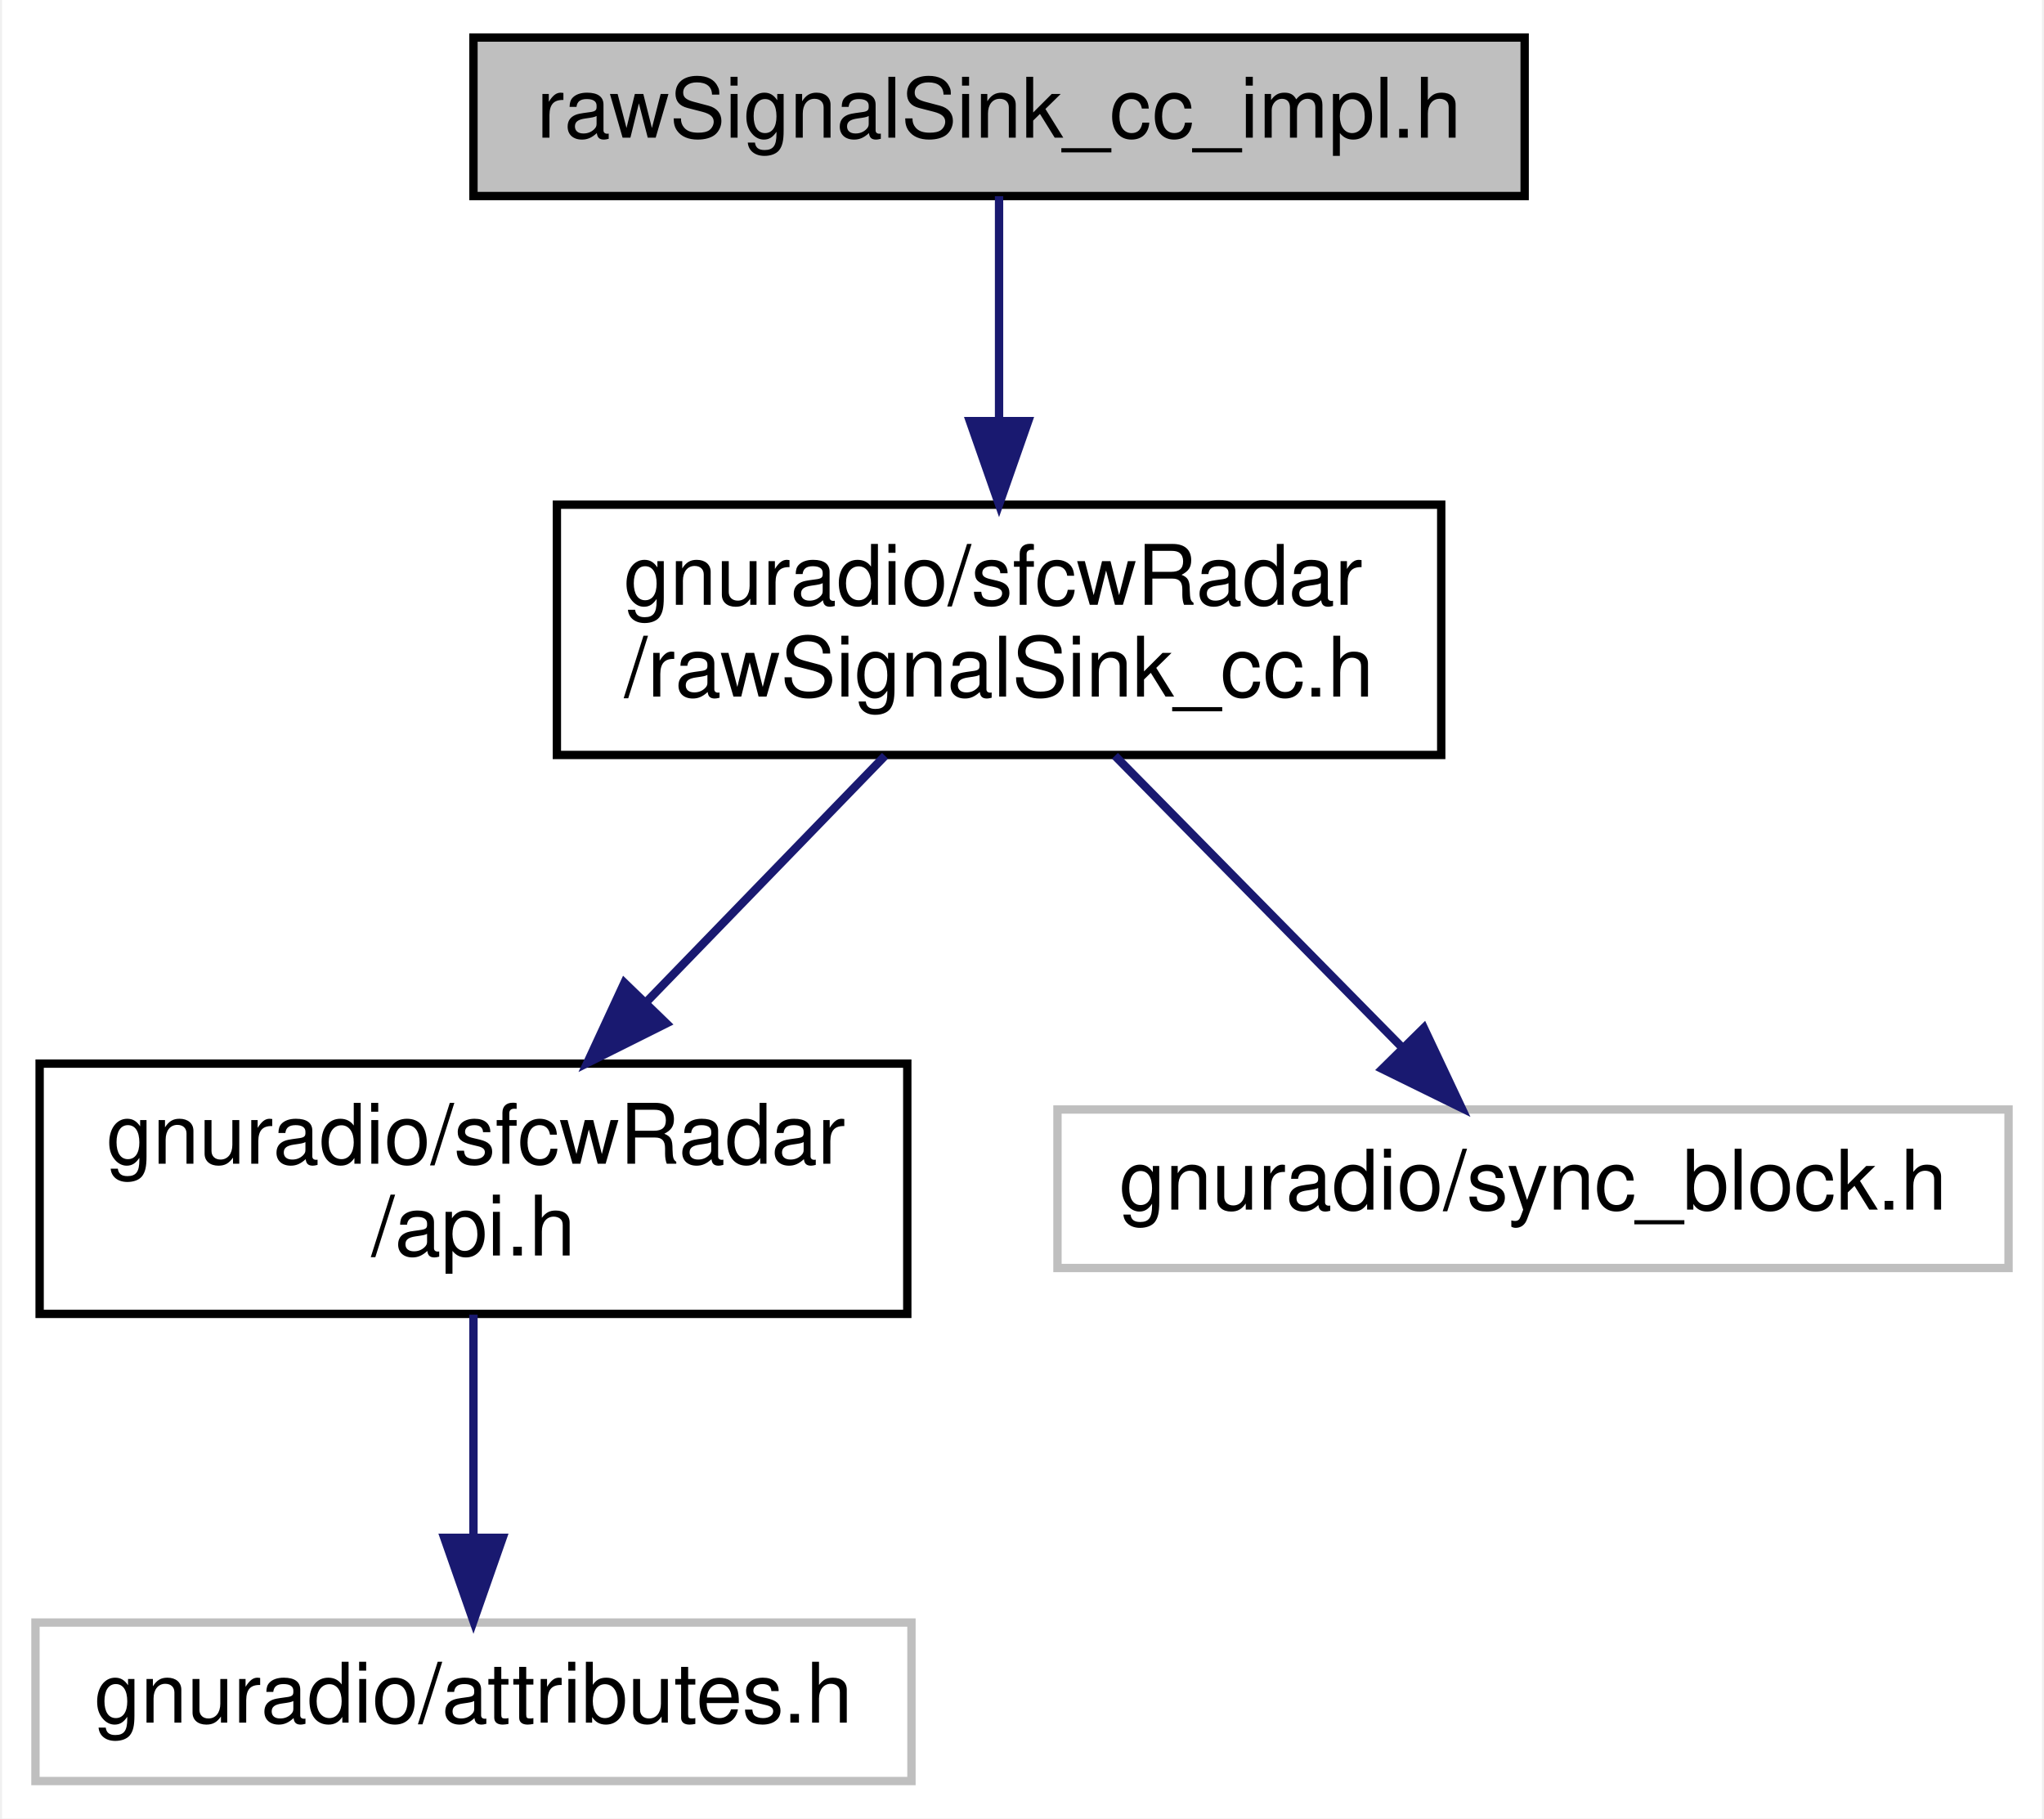
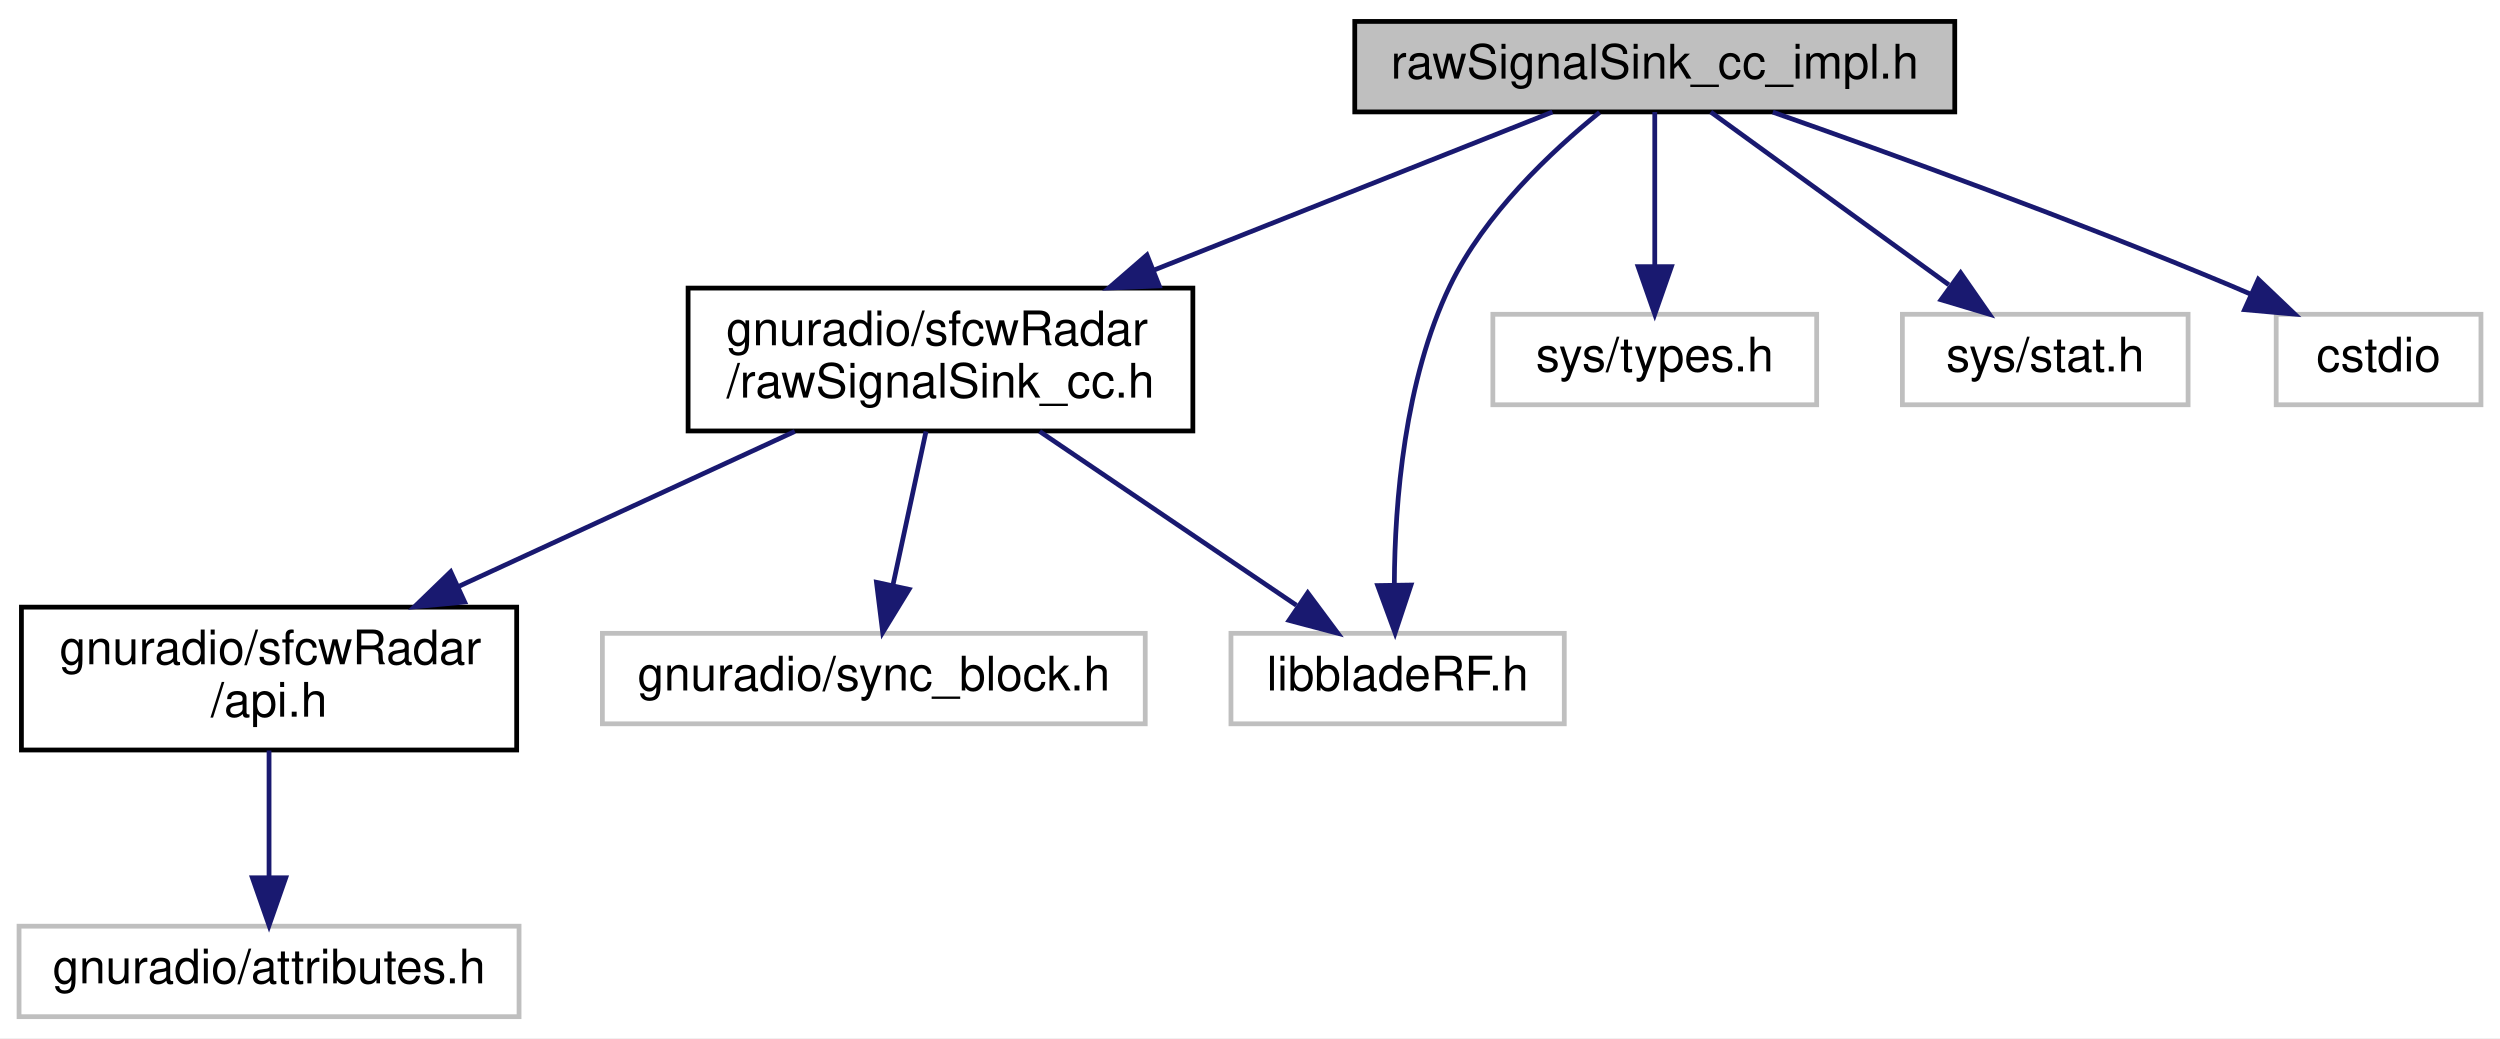
- <svg xmlns="http://www.w3.org/2000/svg" xmlns:xlink="http://www.w3.org/1999/xlink" width="245pt" height="218pt" viewBox="0.00 0.00 244.50 218.00">
+ <svg xmlns="http://www.w3.org/2000/svg" xmlns:xlink="http://www.w3.org/1999/xlink" width="525pt" height="218pt" viewBox="0.00 0.00 525.00 218.00">
  <g id="graph0" class="graph" transform="scale(1 1) rotate(0) translate(4 214)">
-     <polygon fill="white" stroke="transparent" points="-4,4 -4,-214 240.5,-214 240.5,4 -4,4" />
+     <polygon fill="white" stroke="transparent" points="-4,4 -4,-214 521,-214 521,4 -4,4" />
    <g id="node1" class="node">
      <g id="a_node1">
        <a xlink:title=" ">
-           <polygon fill="#bfbfbf" stroke="black" points="52.5,-190.5 52.5,-209.5 178.5,-209.5 178.5,-190.5 52.5,-190.5" />
-           <text text-anchor="middle" x="115.5" y="-197.5" font-family="Helvetica,sans-Serif" font-size="10.00">rawSignalSink_cc_impl.h</text>
+           <polygon fill="#bfbfbf" stroke="black" points="280.5,-190.5 280.5,-209.5 406.5,-209.5 406.5,-190.5 280.5,-190.5" />
+           <text text-anchor="middle" x="343.5" y="-197.5" font-family="Helvetica,sans-Serif" font-size="10.00">rawSignalSink_cc_impl.h</text>
        </a>
      </g>
    </g>
    <g id="node2" class="node">
      <g id="a_node2">
        <a xlink:href="rawSignalSink__cc_8h.html" target="_top" xlink:title=" ">
-           <polygon fill="white" stroke="black" points="62.5,-123.5 62.5,-153.5 168.5,-153.5 168.5,-123.5 62.5,-123.5" />
-           <text text-anchor="start" x="70.5" y="-141.5" font-family="Helvetica,sans-Serif" font-size="10.00">gnuradio/sfcwRadar</text>
-           <text text-anchor="middle" x="115.5" y="-130.5" font-family="Helvetica,sans-Serif" font-size="10.00">/rawSignalSink_cc.h</text>
+           <polygon fill="white" stroke="black" points="140.5,-123.5 140.5,-153.5 246.5,-153.5 246.5,-123.5 140.5,-123.5" />
+           <text text-anchor="start" x="148.5" y="-141.5" font-family="Helvetica,sans-Serif" font-size="10.00">gnuradio/sfcwRadar</text>
+           <text text-anchor="middle" x="193.5" y="-130.5" font-family="Helvetica,sans-Serif" font-size="10.00">/rawSignalSink_cc.h</text>
        </a>
      </g>
    </g>
    <g id="edge1" class="edge">
-       <path fill="none" stroke="midnightblue" d="M115.5,-190.48C115.5,-183.47 115.5,-173.19 115.5,-163.7" />
-       <polygon fill="midnightblue" stroke="midnightblue" points="119,-163.52 115.5,-153.52 112,-163.52 119,-163.52" />
+       <path fill="none" stroke="midnightblue" d="M322.01,-190.48C300.27,-181.85 266.01,-168.26 238.34,-157.29" />
+       <polygon fill="midnightblue" stroke="midnightblue" points="239.44,-153.96 228.85,-153.52 236.86,-160.46 239.44,-153.96" />
+     </g>
+     <g id="node6" class="node">
+       <g id="a_node6">
+         <a xlink:title=" ">
+           <polygon fill="white" stroke="#bfbfbf" points="254.5,-62 254.5,-81 324.5,-81 324.5,-62 254.5,-62" />
+           <text text-anchor="middle" x="289.5" y="-69" font-family="Helvetica,sans-Serif" font-size="10.00">libbladeRF.h</text>
+         </a>
+       </g>
+     </g>
+     <g id="edge6" class="edge">
+       <path fill="none" stroke="midnightblue" d="M331.9,-190.4C321.81,-182.23 307.71,-169 300.5,-154 290.94,-134.14 288.91,-108.59 288.81,-91.44" />
+       <polygon fill="midnightblue" stroke="midnightblue" points="292.31,-91.14 288.97,-81.08 285.31,-91.03 292.31,-91.14" />
+     </g>
+     <g id="node7" class="node">
+       <g id="a_node7">
+         <a xlink:title=" ">
+           <polygon fill="white" stroke="#bfbfbf" points="309.5,-129 309.5,-148 377.5,-148 377.5,-129 309.5,-129" />
+           <text text-anchor="middle" x="343.5" y="-136" font-family="Helvetica,sans-Serif" font-size="10.00">sys/types.h</text>
+         </a>
+       </g>
+     </g>
+     <g id="edge7" class="edge">
+       <path fill="none" stroke="midnightblue" d="M343.5,-190.48C343.5,-182.08 343.5,-168.98 343.5,-158.16" />
+       <polygon fill="midnightblue" stroke="midnightblue" points="347,-158.01 343.5,-148.01 340,-158.01 347,-158.01" />
+     </g>
+     <g id="node8" class="node">
+       <g id="a_node8">
+         <a xlink:title=" ">
+           <polygon fill="white" stroke="#bfbfbf" points="395.5,-129 395.5,-148 455.5,-148 455.5,-129 395.5,-129" />
+           <text text-anchor="middle" x="425.5" y="-136" font-family="Helvetica,sans-Serif" font-size="10.00">sys/stat.h</text>
+         </a>
+       </g>
+     </g>
+     <g id="edge8" class="edge">
+       <path fill="none" stroke="midnightblue" d="M355.25,-190.48C368.28,-181.02 389.54,-165.6 405.26,-154.19" />
+       <polygon fill="midnightblue" stroke="midnightblue" points="407.73,-156.71 413.77,-148.01 403.62,-151.05 407.73,-156.71" />
+     </g>
+     <g id="node9" class="node">
+       <g id="a_node9">
+         <a xlink:title=" ">
+           <polygon fill="white" stroke="#bfbfbf" points="474,-129 474,-148 517,-148 517,-129 474,-129" />
+           <text text-anchor="middle" x="495.5" y="-136" font-family="Helvetica,sans-Serif" font-size="10.00">cstdio</text>
+         </a>
+       </g>
+     </g>
+     <g id="edge9" class="edge">
+       <path fill="none" stroke="midnightblue" d="M368.29,-190.45C392.92,-181.8 431.63,-167.77 464.5,-154 465.87,-153.43 467.27,-152.83 468.68,-152.21" />
+       <polygon fill="midnightblue" stroke="midnightblue" points="470.24,-155.34 477.91,-148.03 467.35,-148.97 470.24,-155.34" />
    </g>
    <g id="node3" class="node">
      <g id="a_node3">
        <a xlink:href="api_8h.html" target="_top" xlink:title=" ">
          <polygon fill="white" stroke="black" points="0.5,-56.5 0.5,-86.5 104.5,-86.5 104.5,-56.5 0.5,-56.5" />
          <text text-anchor="start" x="8.5" y="-74.5" font-family="Helvetica,sans-Serif" font-size="10.00">gnuradio/sfcwRadar</text>
          <text text-anchor="middle" x="52.5" y="-63.5" font-family="Helvetica,sans-Serif" font-size="10.00">/api.h</text>
        </a>
      </g>
    </g>
    <g id="edge2" class="edge">
-       <path fill="none" stroke="midnightblue" d="M101.83,-123.4C93.49,-114.79 82.67,-103.63 73.28,-93.94" />
-       <polygon fill="midnightblue" stroke="midnightblue" points="75.62,-91.32 66.14,-86.58 70.59,-96.19 75.62,-91.32" />
+       <path fill="none" stroke="midnightblue" d="M162.91,-123.4C142.21,-113.86 114.68,-101.16 92.28,-90.84" />
+       <polygon fill="midnightblue" stroke="midnightblue" points="93.58,-87.58 83.04,-86.58 90.65,-93.94 93.58,-87.58" />
    </g>
    <g id="node5" class="node">
      <g id="a_node5">
        <a xlink:title=" ">
          <polygon fill="white" stroke="#bfbfbf" points="122.5,-62 122.5,-81 236.5,-81 236.5,-62 122.5,-62" />
          <text text-anchor="middle" x="179.5" y="-69" font-family="Helvetica,sans-Serif" font-size="10.00">gnuradio/sync_block.h</text>
        </a>
      </g>
    </g>
    <g id="edge4" class="edge">
-       <path fill="none" stroke="midnightblue" d="M129.39,-123.4C139.46,-113.16 153.12,-99.3 163.63,-88.62" />
-       <polygon fill="midnightblue" stroke="midnightblue" points="166.42,-90.78 170.94,-81.19 161.43,-85.86 166.42,-90.78" />
+       <path fill="none" stroke="midnightblue" d="M190.46,-123.4C188.43,-113.96 185.74,-101.45 183.53,-91.19" />
+       <polygon fill="midnightblue" stroke="midnightblue" points="186.9,-90.23 181.37,-81.19 180.06,-91.71 186.9,-90.23" />
+     </g>
+     <g id="edge5" class="edge">
+       <path fill="none" stroke="midnightblue" d="M214.33,-123.4C230.28,-112.6 252.2,-97.76 268.25,-86.89" />
+       <polygon fill="midnightblue" stroke="midnightblue" points="270.62,-89.51 276.94,-81.01 266.69,-83.72 270.62,-89.51" />
    </g>
    <g id="node4" class="node">
      <g id="a_node4">
        <a xlink:title=" ">
          <polygon fill="white" stroke="#bfbfbf" points="0,-0.5 0,-19.5 105,-19.5 105,-0.5 0,-0.5" />
          <text text-anchor="middle" x="52.5" y="-7.5" font-family="Helvetica,sans-Serif" font-size="10.00">gnuradio/attributes.h</text>
        </a>
      </g>
    </g>
    <g id="edge3" class="edge">
      <path fill="none" stroke="midnightblue" d="M52.5,-56.4C52.5,-48.47 52.5,-38.46 52.5,-29.86" />
      <polygon fill="midnightblue" stroke="midnightblue" points="56,-29.66 52.5,-19.66 49,-29.66 56,-29.66" />
    </g>
  </g>
</svg>
